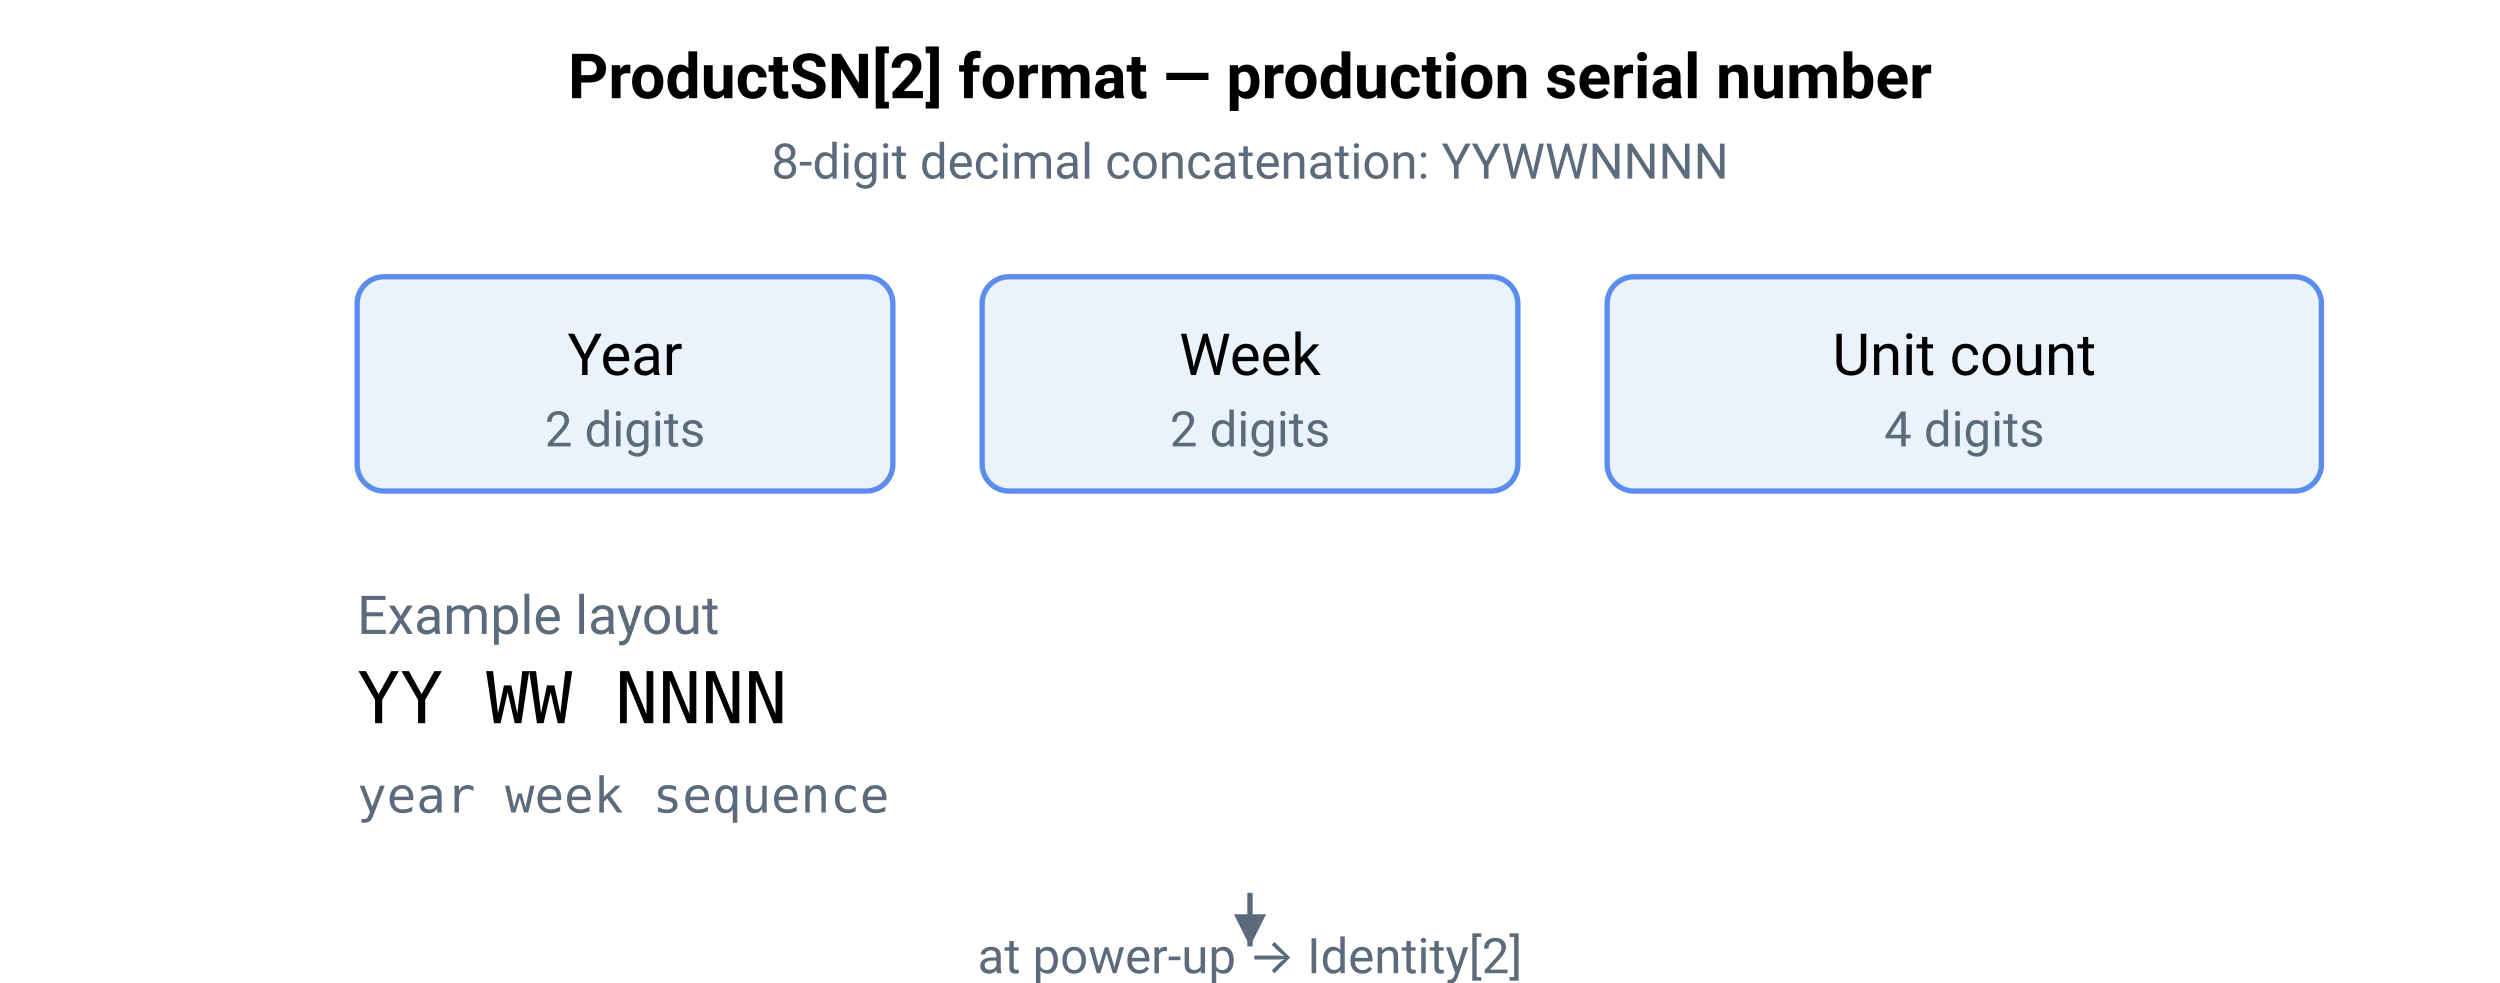
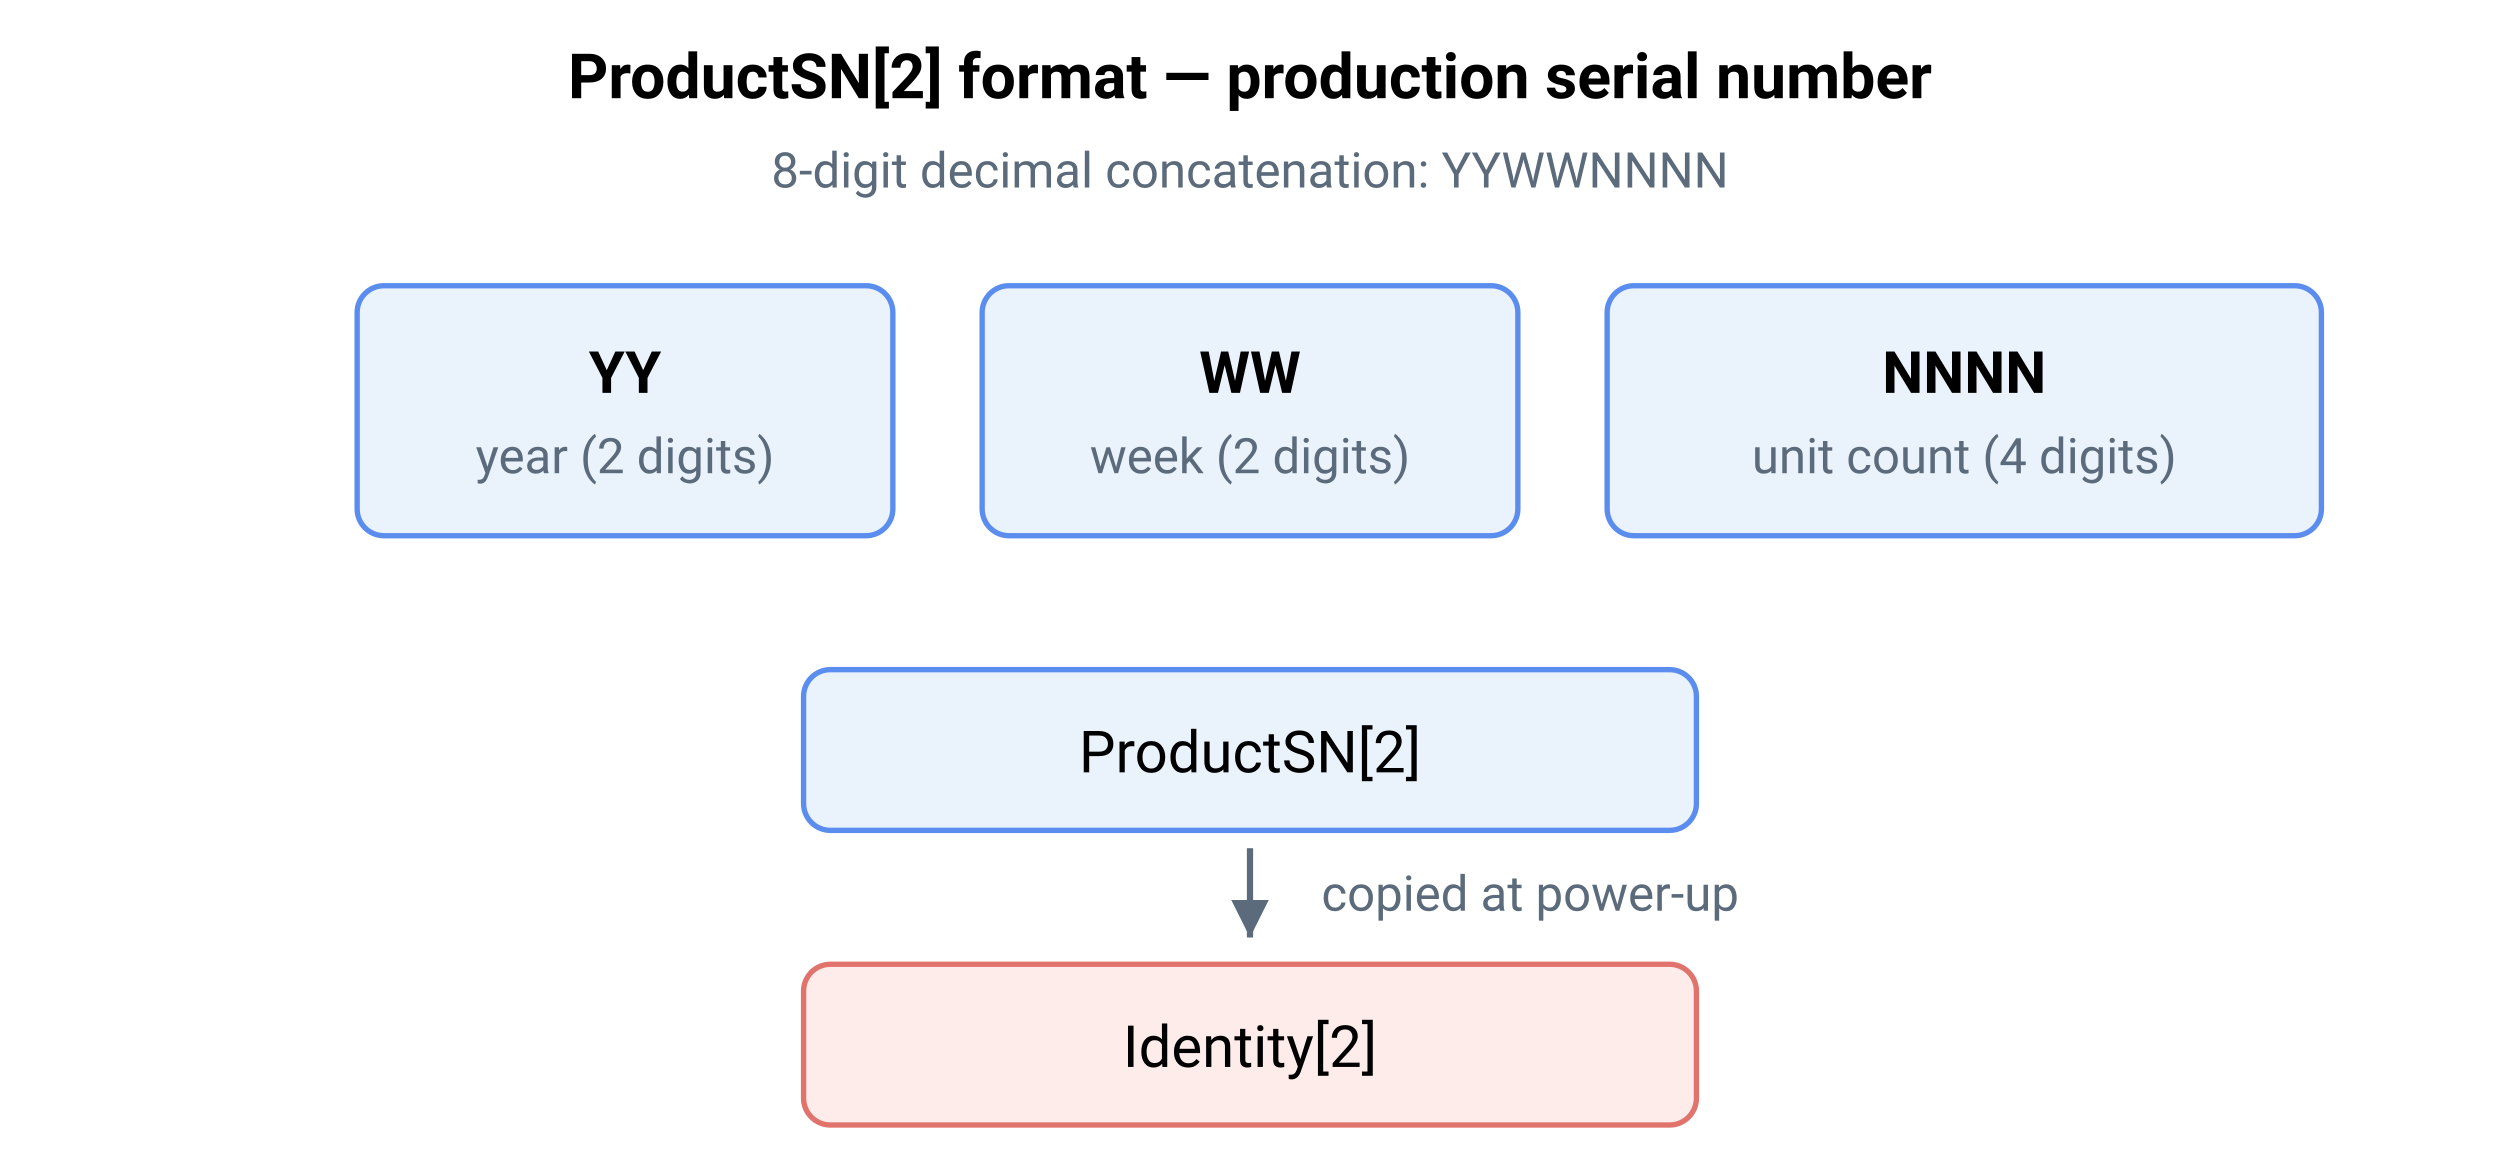
- <svg xmlns="http://www.w3.org/2000/svg" width="560" height="220" viewBox="0 0 560 220" role="img" aria-label="ProductSN[2] is an 8-digit decimal serial number, concatenated as YYWWNNNN: 2-digit year, 2-digit week, 4-digit unit count. At power-up the value is copied into Identity[2]." font-family="-apple-system,Segoe UI,Roboto,sans-serif" font-size="13">
+ <svg xmlns="http://www.w3.org/2000/svg" width="560" height="260" viewBox="0 0 560 260" role="img" aria-label="ProductSN[2] is an 8-digit decimal serial number, concatenated as YYWWNNNN: 2-digit year, 2-digit week, 4-digit unit count. At power-up the value is copied into Identity[2]." font-family="-apple-system,Segoe UI,Roboto,sans-serif" font-size="13">
  <defs>
    <marker id="arrow" markerWidth="8" markerHeight="8" refX="6" refY="3" orient="auto">
      <path d="M0,0 L6,3 L0,6 Z" fill="#5b6b7b" />
    </marker>
  </defs>
  <text x="280" y="22" text-anchor="middle" font-size="14" font-weight="bold">ProductSN[2] format — production serial number</text>
-   <text x="280" y="40" text-anchor="middle" font-size="11" fill="#5b6b7b">8-digit decimal concatenation: YYWWNNNN</text>
-   <rect x="80" y="62" width="120" height="48" rx="6" fill="#eaf2fb" stroke="#5b8def" stroke-width="1.2" />
-   <text x="140" y="84" text-anchor="middle">Year</text>
-   <text x="140" y="100" text-anchor="middle" font-size="11" fill="#5b6b7b">2 digits</text>
-   <rect x="220" y="62" width="120" height="48" rx="6" fill="#eaf2fb" stroke="#5b8def" stroke-width="1.2" />
-   <text x="280" y="84" text-anchor="middle">Week</text>
-   <text x="280" y="100" text-anchor="middle" font-size="11" fill="#5b6b7b">2 digits</text>
-   <rect x="360" y="62" width="160" height="48" rx="6" fill="#eaf2fb" stroke="#5b8def" stroke-width="1.2" />
-   <text x="440" y="84" text-anchor="middle">Unit count</text>
-   <text x="440" y="100" text-anchor="middle" font-size="11" fill="#5b6b7b">4 digits</text>
-   <text x="80" y="142" font-size="12" fill="#5b6b7b">Example layout</text>
-   <text x="80" y="162" font-family="monospace" font-size="16">YY  WW  NNNN</text>
-   <text x="80" y="182" font-family="monospace" font-size="11" fill="#5b6b7b">year week sequence</text>
-   <line x1="280" y1="200" x2="280" y2="212" stroke="#5b6b7b" stroke-width="1.2" marker-end="url(#arrow)" />
-   <text x="280" y="218" text-anchor="middle" font-size="11" fill="#5b6b7b">at power-up → Identity[2]</text>
+   <text x="280" y="42" text-anchor="middle" font-size="11" fill="#5b6b7b">8-digit decimal concatenation: YYWWNNNN</text>
+   <rect x="80" y="64" width="120" height="56" rx="6" fill="#eaf2fb" stroke="#5b8def" stroke-width="1.2" />
+   <text x="140" y="88" text-anchor="middle" font-weight="bold">YY</text>
+   <text x="140" y="106" text-anchor="middle" font-size="11" fill="#5b6b7b">year (2 digits)</text>
+   <rect x="220" y="64" width="120" height="56" rx="6" fill="#eaf2fb" stroke="#5b8def" stroke-width="1.2" />
+   <text x="280" y="88" text-anchor="middle" font-weight="bold">WW</text>
+   <text x="280" y="106" text-anchor="middle" font-size="11" fill="#5b6b7b">week (2 digits)</text>
+   <rect x="360" y="64" width="160" height="56" rx="6" fill="#eaf2fb" stroke="#5b8def" stroke-width="1.2" />
+   <text x="440" y="88" text-anchor="middle" font-weight="bold">NNNN</text>
+   <text x="440" y="106" text-anchor="middle" font-size="11" fill="#5b6b7b">unit count (4 digits)</text>
+   <rect x="180" y="150" width="200" height="36" rx="6" fill="#eaf2fb" stroke="#5b8def" stroke-width="1.2" />
+   <text x="280" y="173" text-anchor="middle">ProductSN[2]</text>
+   <line x1="280" y1="190" x2="280" y2="210" stroke="#5b6b7b" stroke-width="1.4" marker-end="url(#arrow)" />
+   <text x="296" y="204" font-size="11" fill="#5b6b7b">copied at power-up</text>
+   <rect x="180" y="216" width="200" height="36" rx="6" fill="#fdecea" stroke="#e0736b" stroke-width="1.2" />
+   <text x="280" y="239" text-anchor="middle">Identity[2]</text>
</svg>
